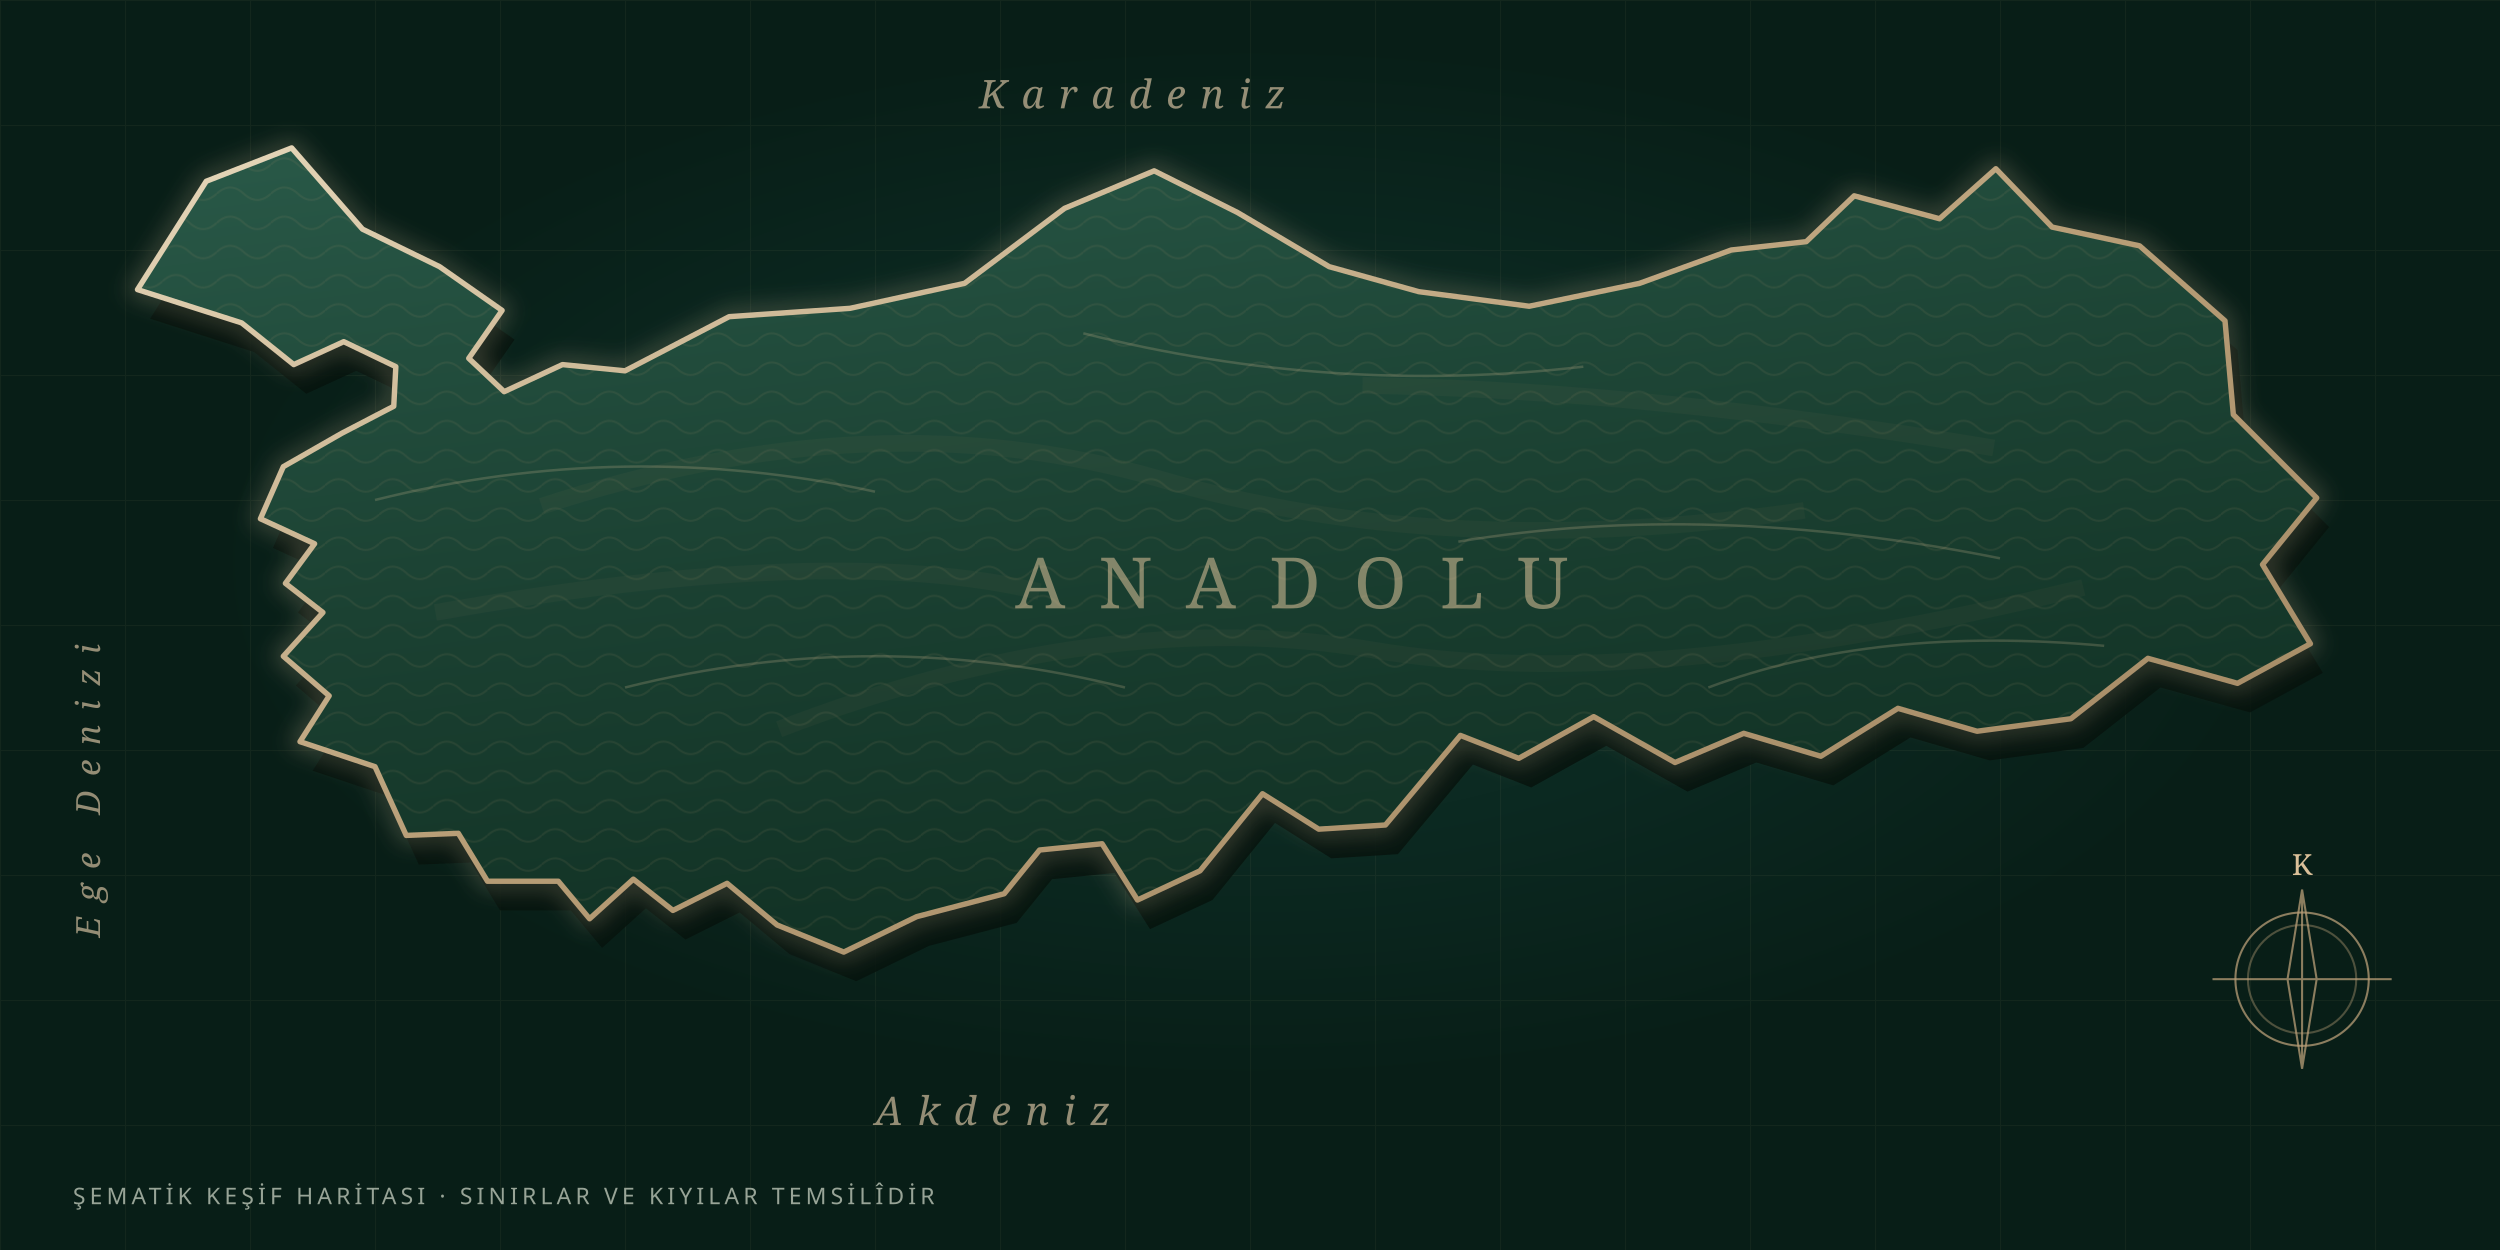
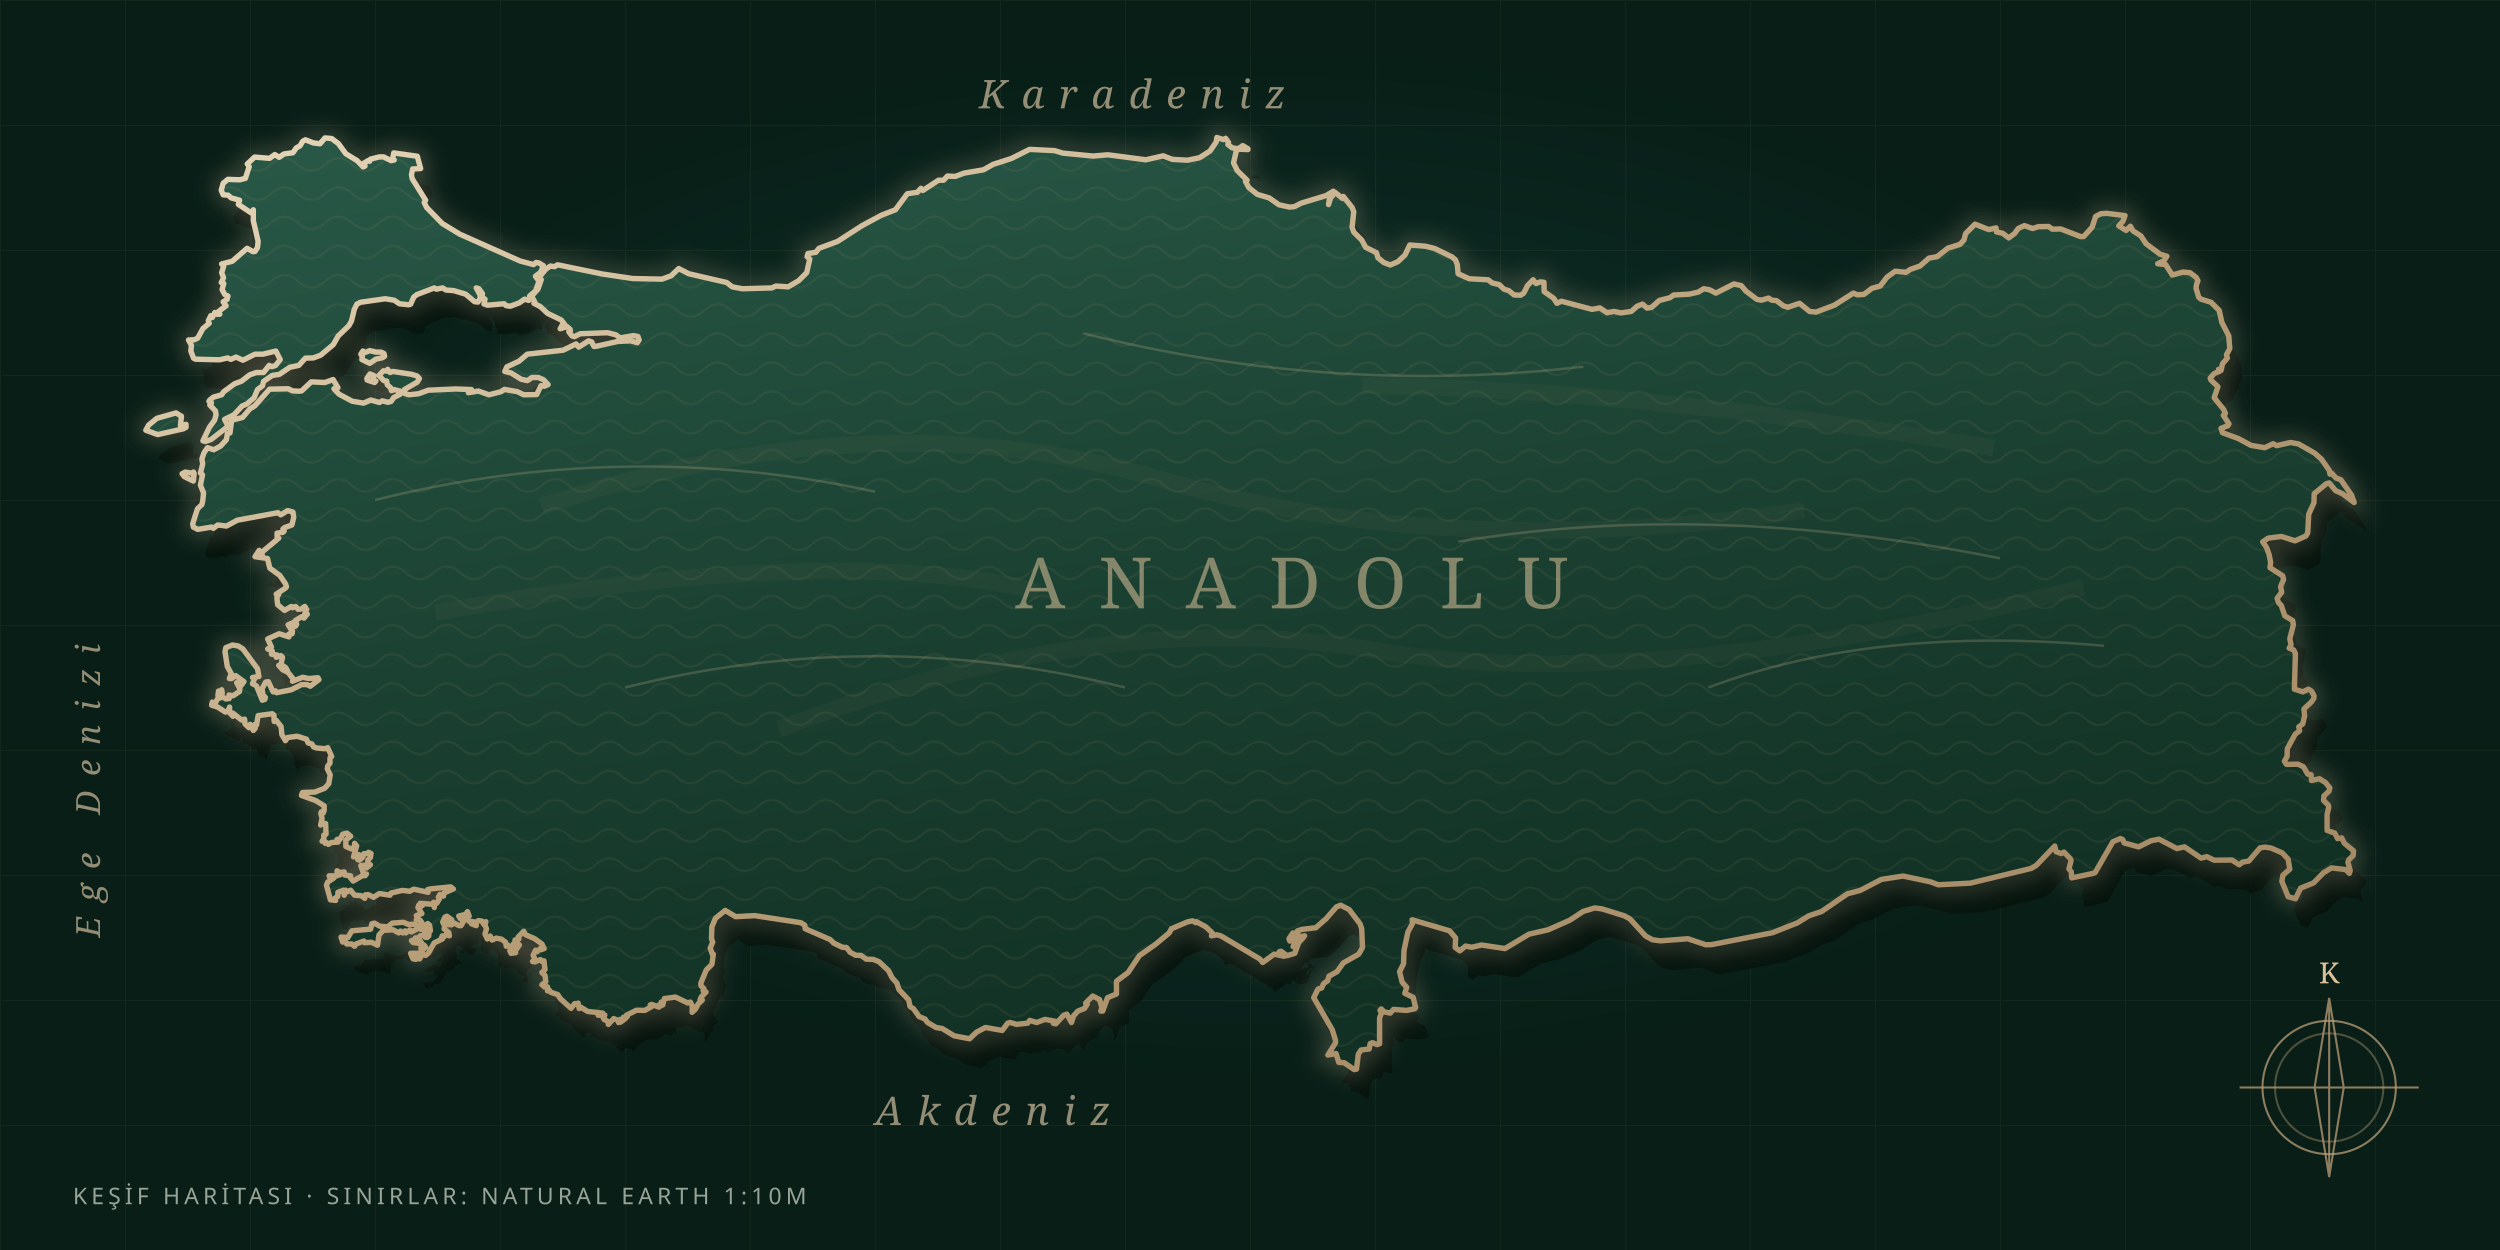
<svg xmlns="http://www.w3.org/2000/svg" viewBox="0 0 1200 600">
  <defs>
    <radialGradient id="sea" cx=".5" cy=".45" r=".75">
      <stop stop-color="#0f352c" />
      <stop offset=".55" stop-color="#081e17" />
    </radialGradient>
    <linearGradient id="land" x1="0" y1="0" x2=".35" y2="1">
      <stop stop-color="#295948" />
      <stop offset=".55" stop-color="#1b4132" />
      <stop offset="1" stop-color="#113124" />
    </linearGradient>
    <linearGradient id="gold" x1="0" y1="0" x2="1" y2="1">
      <stop stop-color="#e6d7ba" />
      <stop offset=".5" stop-color="#b89e77" />
      <stop offset="1" stop-color="#9f8561" />
    </linearGradient>
    <pattern id="grid" width="60" height="60" patternUnits="userSpaceOnUse">
      <path d="M60 0H0V60" fill="none" stroke="#b89e77" stroke-opacity=".07" />
    </pattern>
    <pattern id="relief" width="26" height="14" patternUnits="userSpaceOnUse">
      <path d="M0 9Q6.5 3 13 9T26 9" fill="none" stroke="#b89e77" stroke-opacity=".1" stroke-width="1" />
    </pattern>
+     <path id="tr" d="M1054.3 136.7 1054.1 138.4 1055.4 142.7 1056.5 143.6 1061.3 145.1 1065.2 149.0 1066.5 154.8 1069.8 161.2 1070.3 167.3 1068.7 170.3 1069.1 171.9 1066.8 174.6 1066.1 177.8 1064.9 177.3 1065.3 178.3 1062.8 179.3 1060.9 181.5 1061.2 182.4 1064.6 185.6 1062.8 190.9 1067.4 196.6 1068.2 198.5 1067.2 199.3 1069.9 203.5 1069.3 204.4 1066.1 205.6 1066.8 207.7 1074.4 210.5 1080.5 213.8 1087.1 214.9 1091.1 213.0 1092.8 213.9 1099.5 212.4 1103.3 213.1 1111.0 217.5 1114.2 220.3 1118.0 225.7 1118.4 227.6 1119.2 227.1 1121.2 229.4 1123.6 230.3 1128.7 237.6 1130.0 241.2 1124.4 237.0 1121.1 235.5 1118.0 231.8 1116.6 232.2 1110.8 237.0 1110.7 241.3 1108.2 246.8 1107.7 255.8 1106.8 257.3 1101.6 259.6 1095.1 257.5 1088.7 258.3 1086.1 260.1 1087.9 262.7 1089.2 266.3 1089.9 270.0 1089.6 272.5 1095.7 276.4 1096.1 278.2 1094.7 281.5 1095.2 284.3 1093.0 287.2 1093.7 289.3 1095.0 290.6 1096.7 295.6 1100.5 297.9 1100.8 300.0 1099.1 306.6 1099.7 309.6 1098.8 311.1 1101.0 312.0 1101.8 313.7 1101.3 330.8 1105.4 332.1 1108.0 330.8 1109.6 331.8 1110.7 333.9 1110.7 335.1 1109.5 336.9 1105.9 340.3 1106.2 343.7 1105.3 347.5 1103.4 348.9 1103.8 350.8 1101.7 352.4 1097.9 359.4 1097.8 363.1 1096.5 365.4 1097.5 366.9 1103.0 366.8 1105.6 368.0 1107.7 371.6 1109.3 371.8 1109.5 374.6 1113.4 373.8 1116.3 375.7 1118.3 378.2 1117.9 379.8 1115.5 382.0 1115.3 384.2 1117.6 386.5 1117.8 387.7 1117.0 390.9 1117.0 398.6 1120.7 399.9 1122.0 402.5 1124.0 402.2 1125.3 404.8 1129.7 408.4 1129.5 410.7 1127.4 412.7 1127.0 413.9 1128.1 417.8 1127.7 419.2 1125.9 417.4 1119.1 416.6 1115.2 419.0 1110.5 423.8 1104.3 426.3 1101.8 431.4 1098.3 430.4 1095.3 423.0 1095.8 420.1 1099.1 417.2 1098.3 412.4 1095.5 409.4 1090.2 407.1 1087.3 406.6 1084.8 407.0 1079.4 413.3 1076.5 413.8 1074.8 415.1 1071.3 412.8 1062.8 412.9 1059.3 411.2 1056.5 411.9 1048.6 406.5 1044.9 407.3 1036.3 402.8 1032.4 403.6 1026.5 406.5 1019.6 404.6 1018.9 403.0 1017.8 402.5 1014.2 404.0 1005.7 418.8 1004.8 419.2 994.4 421.4 994.2 418.4 993.1 417.1 994.1 413.1 993.8 412.2 990.7 409.0 989.4 409.7 986.9 408.8 986.3 406.1 977.5 415.3 975.1 416.8 945.8 423.9 930.4 424.7 926.7 423.3 913.5 420.5 903.1 422.1 892.9 427.4 886.8 429.0 874.4 437.5 868.2 439.6 862.7 443.0 850.8 447.7 821.7 453.4 818.8 453.5 810.2 450.6 797.1 451.6 793.2 451.1 789.9 449.3 782.4 441.1 779.7 439.6 769.1 436.3 765.5 435.8 759.9 437.5 753.5 441.7 743.1 446.3 733.9 448.4 722.4 455.3 711.1 453.6 706.4 454.7 703.5 454.1 700.7 456.4 698.5 454.8 698.7 450.2 695.8 446.8 677.8 441.5 678.0 443.3 675.8 447.3 673.9 456.3 673.7 462.6 671.8 466.4 673.0 471.4 675.2 473.9 674.3 476.8 678.3 478.7 679.5 483.6 679.1 484.2 675.2 485.0 668.9 484.5 667.3 486.3 664.4 485.7 663.0 484.3 662.4 485.0 663.2 486.0 662.2 488.6 662.2 501.0 661.0 501.4 658.8 500.5 657.7 500.9 657.2 503.5 653.3 504.0 652.0 506.0 651.1 513.2 650.0 513.4 645.2 510.1 642.6 509.9 641.3 505.7 637.4 506.4 641.1 500.5 641.0 499.2 639.5 494.3 630.6 478.9 632.6 474.8 634.4 474.2 635.3 472.2 637.3 470.7 637.9 468.6 641.8 466.4 644.8 462.2 652.2 458.0 654.0 454.8 653.6 445.7 652.8 443.4 647.6 436.6 643.5 434.5 641.5 435.3 636.5 441.0 631.6 445.3 624.9 446.1 622.8 446.8 621.0 449.2 621.2 448.4 620.6 447.8 618.7 450.6 619.1 451.7 619.9 450.5 621.1 450.9 621.3 449.8 622.1 450.7 622.1 448.8 622.9 448.3 623.8 449.8 626.2 449.2 621.5 452.0 620.7 454.4 623.9 450.9 625.5 450.2 623.4 452.4 621.5 457.6 617.8 458.7 614.9 456.6 614.1 456.8 613.5 457.9 616.4 459.0 611.6 458.0 606.1 462.0 604.7 460.3 586.0 449.2 584.0 448.7 581.5 449.2 581.9 447.8 578.8 444.9 574.3 442.4 574.0 442.9 572.4 442.0 570.0 442.5 562.3 445.8 561.2 447.8 554.6 453.3 546.9 458.7 541.5 466.8 535.9 471.0 535.9 477.1 531.6 478.9 529.3 485.3 528.4 485.3 528.9 483.6 527.8 479.8 524.5 478.1 521.1 481.5 521.9 482.0 520.5 484.1 517.4 485.3 515.3 487.6 514.3 490.8 512.1 486.8 510.6 487.3 506.8 491.4 505.6 491.2 506.4 490.2 501.6 489.3 497.6 490.8 494.3 489.8 493.3 491.1 488.0 491.7 484.9 490.8 483.7 491.1 481.1 494.6 473.0 493.2 468.8 495.4 465.4 498.6 458.0 497.2 452.3 493.7 449.3 493.2 445.1 490.7 444.1 489.2 441.1 487.9 438.5 484.2 436.8 483.1 436.2 480.0 431.5 475.0 430.5 471.9 428.2 469.3 426.5 465.9 421.9 461.6 419.1 460.5 415.8 460.4 413.3 458.6 410.7 458.5 408.1 457.1 406.3 454.8 404.4 454.7 400.2 452.7 398.5 451.0 386.5 445.8 386.3 444.1 384.4 442.9 362.2 439.5 353.1 440.0 348.1 437.0 343.4 440.8 341.7 444.9 341.5 450.6 342.1 452.2 340.9 455.1 342.1 458.5 342.4 458.0 341.7 462.9 339.0 465.6 336.4 471.9 336.5 473.2 337.9 474.6 337.5 475.6 338.9 476.2 336.6 478.5 336.0 480.0 337.1 480.0 335.1 481.9 333.8 484.4 332.2 485.9 332.3 482.9 331.4 481.0 330.1 481.4 324.2 478.6 318.9 479.3 318.1 482.4 317.4 481.0 317.0 482.9 316.3 482.4 316.3 483.4 312.8 482.1 312.1 482.4 313.2 482.4 313.2 482.9 309.5 485.0 305.5 484.9 300.7 487.3 301.1 487.9 299.2 488.3 300.3 488.8 297.9 490.6 296.9 490.8 297.7 489.3 296.6 489.8 294.6 488.9 292.0 491.7 291.8 490.3 289.9 489.3 289.3 487.9 290.0 488.2 290.3 487.2 287.1 487.3 287.6 486.6 289.3 486.3 282.1 485.5 278.7 483.4 278.0 484.1 277.5 481.5 277.2 482.0 275.9 481.7 274.1 484.0 269.0 479.4 267.7 477.4 264.4 476.3 263.5 475.1 262.8 475.6 262.8 473.7 261.2 473.7 261.6 473.2 260.1 472.7 262.0 471.2 261.6 468.2 260.1 466.8 261.6 465.4 261.1 461.2 260.1 461.5 259.4 460.6 256.8 461.7 255.6 461.5 256.8 460.5 255.9 458.5 257.1 456.1 257.8 456.8 260.1 454.6 259.8 455.8 261.2 455.3 260.1 453.1 256.7 450.6 252.3 448.7 251.4 447.0 248.7 449.8 249.1 450.7 247.2 451.2 247.1 452.9 246.4 453.1 247.6 455.6 248.6 454.3 248.3 452.7 249.3 453.6 247.2 456.6 247.5 457.3 245.3 457.6 244.7 456.3 246.0 455.1 244.0 453.8 243.0 454.2 242.7 452.3 240.7 450.8 238.2 450.3 236.2 451.2 235.3 449.3 233.9 450.7 232.8 448.3 233.5 445.9 232.8 443.9 233.2 442.4 232.4 443.9 231.3 442.1 229.6 441.9 228.4 442.6 228.6 444.3 226.3 443.4 227.1 442.4 225.1 442.2 224.6 441.5 224.5 440.0 225.2 439.7 224.4 437.6 223.5 438.9 220.2 439.7 221.0 441.0 222.9 441.5 221.3 444.3 220.3 444.3 216.8 442.4 216.8 443.9 214.8 443.8 214.8 442.5 216.8 441.5 214.5 439.8 213.6 440.2 212.5 442.6 213.4 444.3 213.2 445.9 215.4 447.6 215.7 449.2 214.2 448.5 213.0 449.8 212.3 449.2 211.9 450.2 212.3 450.7 208.4 452.6 205.6 457.5 204.3 458.6 202.8 458.0 201.4 460.3 200.2 459.5 199.6 460.5 198.2 460.2 197.1 457.6 201.3 457.6 204.3 454.6 203.6 453.7 202.0 455.1 202.8 453.2 201.5 451.3 201.0 452.8 198.3 452.4 197.5 451.5 199.8 450.7 199.4 450.2 200.9 450.2 201.7 449.2 204.3 448.8 204.1 449.9 205.0 450.0 205.8 449.3 205.9 448.3 203.9 447.3 205.5 445.3 206.6 446.8 206.2 444.1 205.3 443.3 202.0 446.1 201.3 445.3 197.5 447.3 196.8 446.4 194.8 447.8 194.5 446.8 193.3 447.8 192.2 446.9 191.4 447.8 188.7 446.3 183.9 446.6 181.9 448.8 181.2 453.7 178.3 452.3 175.0 452.5 174.7 451.7 170.9 453.1 170.2 454.2 168.8 453.1 166.4 453.1 165.8 451.8 164.5 452.2 163.7 449.8 167.0 450.0 168.9 446.8 177.9 446.0 178.5 443.4 179.7 443.1 182.3 444.6 186.1 444.9 188.3 443.1 193.7 442.7 196.1 443.8 199.1 443.6 200.9 444.9 202.5 442.9 201.6 441.6 199.8 441.5 200.7 440.7 199.8 439.5 202.5 438.5 200.6 435.6 201.3 436.1 201.7 435.6 200.9 434.6 202.8 434.6 201.7 433.6 208.1 434.1 208.5 435.6 208.1 433.1 209.6 433.6 211.1 431.2 210.4 430.7 211.1 429.3 212.9 430.1 213.0 428.7 217.6 426.7 216.3 425.7 206.4 426.7 205.3 427.0 205.5 428.3 198.6 426.8 196.7 427.8 193.1 427.4 187.6 428.7 187.2 429.7 182.1 428.9 179.3 430.7 176.7 429.4 175.4 429.5 175.1 431.2 173.3 429.9 170.2 429.7 168.3 427.3 166.6 428.1 166.0 427.3 165.2 429.7 164.9 427.3 162.2 428.3 162.1 430.3 160.7 431.2 161.1 432.2 158.6 431.9 156.7 424.9 157.3 423.4 160.3 421.4 159.5 420.9 158.4 421.4 158.0 420.4 161.8 420.4 161.8 418.0 162.8 418.6 163.0 420.0 164.0 418.7 165.2 418.5 165.4 420.0 168.3 420.4 167.9 420.9 169.5 422.9 174.0 420.3 175.3 420.3 175.9 419.5 174.7 420.0 173.2 415.5 176.6 415.1 175.9 416.6 177.8 415.1 176.6 414.2 176.6 412.8 177.8 411.6 178.1 409.7 176.9 409.1 176.6 409.7 174.6 409.8 174.1 411.5 172.5 412.9 171.7 412.6 172.7 411.8 172.2 410.2 170.9 410.2 169.7 411.3 171.2 406.0 170.2 404.8 170.0 406.8 168.7 407.5 166.0 406.3 166.0 403.2 168.3 401.4 166.6 399.9 164.5 400.4 163.2 402.9 161.8 402.9 162.3 404.2 159.0 404.4 157.6 405.3 156.8 404.5 156.1 404.8 155.8 403.8 154.6 403.8 155.5 402.5 155.4 400.9 156.5 400.4 156.3 395.3 154.7 395.2 153.9 396.0 154.6 392.8 154.0 390.5 154.2 389.7 155.1 390.3 155.6 389.1 155.6 386.8 151.6 384.3 144.7 381.8 145.2 380.4 151.1 380.2 155.8 378.4 157.8 376.2 158.5 372.0 157.1 369.0 157.3 367.7 158.4 366.3 158.4 363.8 159.2 363.1 157.3 358.9 155.9 359.4 151.8 359.0 150.5 358.5 149.7 357.1 147.9 356.6 147.1 354.8 142.7 353.4 138.1 354.0 137.0 355.5 135.3 352.6 134.9 348.7 132.6 345.8 131.6 346.3 131.5 343.3 130.7 342.6 123.9 343.5 123.1 348.1 122.4 347.7 122.5 349.6 121.6 350.6 120.1 347.7 120.0 349.2 119.5 349.3 117.6 347.5 117.4 345.2 115.9 345.6 111.8 342.3 111.8 343.8 110.2 342.1 110.2 339.4 109.4 341.3 108.2 341.8 104.5 339.4 101.6 338.5 101.9 337.0 103.3 337.6 104.5 335.3 105.7 335.0 104.6 333.8 104.9 331.7 105.7 332.5 106.4 331.1 106.7 332.7 106.0 334.0 108.4 335.5 110.0 335.3 109.9 333.6 111.8 334.0 115.0 331.9 115.1 330.5 113.6 327.7 115.7 329.1 117.1 327.2 113.1 324.3 111.2 325.7 110.1 325.7 111.0 323.3 109.1 319.9 108.0 312.8 108.4 310.9 111.6 309.6 114.4 310.1 116.6 311.5 123.6 321.0 124.3 324.7 121.2 325.2 122.2 325.7 121.2 328.2 123.1 329.2 125.9 336.1 127.1 335.7 127.4 334.8 126.2 333.6 125.8 330.6 127.5 327.4 128.8 327.2 131.1 332.1 132.2 331.6 132.7 332.5 139.8 331.1 144.8 328.6 147.4 328.6 148.9 329.4 153.1 326.2 152.6 325.3 148.2 325.7 145.3 325.1 140.4 327.0 141.0 326.2 138.3 322.8 135.7 321.5 133.8 319.4 137.1 321.9 137.9 321.8 137.2 320.5 134.9 318.9 135.6 315.5 134.8 314.7 132.6 315.5 133.0 314.4 130.3 314.0 130.7 312.5 128.5 311.5 130.3 310.6 128.5 306.7 134.0 304.2 138.7 305.7 138.3 304.7 139.8 303.7 140.2 304.2 140.4 303.1 140.2 301.8 139.8 302.3 138.3 299.9 140.6 298.9 140.9 300.4 141.8 300.6 142.4 299.7 141.7 297.9 144.8 296.0 145.9 296.7 147.5 294.8 146.3 294.5 147.2 292.6 146.3 291.1 144.7 292.3 143.1 292.5 141.9 291.1 140.4 291.7 139.8 291.1 136.6 293.0 133.3 290.3 132.9 286.9 133.8 285.2 132.6 285.2 137.0 282.3 137.5 281.7 137.1 280.3 134.3 276.2 129.5 272.7 128.4 268.1 122.4 267.2 124.4 264.2 124.8 264.9 123.9 265.6 125.8 266.6 125.8 265.0 133.8 258.3 133.0 257.8 133.0 255.9 135.8 255.5 136.4 254.9 135.8 253.9 136.7 253.2 140.1 252.0 141.0 248.3 140.6 245.8 138.1 245.1 134.8 247.1 133.4 246.1 113.9 249.7 108.7 252.5 104.5 252.0 102.4 253.6 101.5 253.0 94.9 254.1 92.8 253.0 92.5 251.4 94.8 244.2 96.9 242.2 97.3 240.5 97.7 236.6 96.2 232.9 97.2 227.9 96.2 227.1 97.3 222.7 96.9 220.3 97.9 217.4 99.6 214.9 102.6 215.9 105.9 214.1 108.7 211.0 109.1 208.2 110.4 207.8 111.2 201.7 116.4 200.4 119.9 196.3 122.3 194.8 129.4 186.8 138.3 186.6 140.4 187.6 143.5 187.8 144.8 187.6 149.4 183.3 155.9 183.6 159.9 182.2 162.2 186.1 160.3 186.6 162.7 189.2 169.1 192.6 174.5 193.5 178.0 192.0 182.1 193.2 183.5 192.4 186.2 193.1 187.7 192.7 189.0 190.8 192.0 189.3 192.9 188.0 189.2 187.0 187.9 187.5 187.5 186.1 185.9 184.7 185.6 182.9 184.2 182.7 181.9 180.2 184.0 178.0 185.6 178.1 186.1 177.3 187.2 178.8 188.6 178.3 197.7 179.7 200.2 180.5 201.3 181.7 200.3 183.4 194.1 187.0 194.3 188.9 196.3 189.5 200.9 189.0 205.6 187.3 218.7 186.7 226.3 187.0 224.8 188.5 229.6 187.7 234.7 189.5 240.5 188.0 242.1 186.9 248.3 188.0 251.4 189.5 257.6 189.4 259.7 185.1 261.3 185.4 263.1 184.6 260.9 182.3 258.4 181.2 255.4 181.2 253.1 182.7 250.1 182.0 245.3 179.0 242.3 178.3 243.3 176.1 249.1 173.4 253.1 170.0 270.3 168.1 276.5 165.1 277.8 166.6 282.5 163.6 284.0 164.1 285.1 166.3 285.8 166.3 296.5 163.9 302.8 163.6 305.9 164.5 306.8 163.2 306.2 161.5 304.0 161.1 297.7 162.2 295.6 160.7 291.6 159.7 278.5 160.2 275.7 161.6 274.5 161.2 273.0 159.2 273.8 158.7 273.6 158.0 272.2 156.8 268.9 157.8 270.0 155.8 270.7 156.3 271.1 155.8 269.4 153.6 262.8 150.4 259.4 147.2 256.3 145.6 256.7 145.0 255.2 142.1 258.2 138.8 259.8 134.2 258.6 133.4 262.0 129.2 264.2 127.7 266.2 128.0 267.6 127.1 289.0 131.5 303.7 133.7 317.7 134.0 322.1 132.4 325.8 128.9 330.6 131.4 348.8 135.6 351.5 137.7 356.3 138.6 370.5 138.2 372.4 137.3 378.3 137.7 383.4 134.7 387.2 130.9 388.7 124.3 387.4 123.2 387.8 121.7 391.6 121.1 393.1 119.2 402.0 115.9 413.8 108.3 423.1 103.3 429.8 100.7 435.5 93.0 440.3 92.3 442.1 90.4 443.0 91.4 450.5 86.5 452.9 86.5 454.8 84.5 458.5 84.7 462.7 83.1 472.1 81.5 476.7 78.9 485.4 76.1 494.2 71.7 506.2 72.3 510.2 73.5 524.6 74.9 531.8 74.3 550.0 76.7 558.3 74.8 562.7 76.5 570.0 76.9 575.8 75.7 580.8 72.5 583.8 68.1 584.1 66.0 587.2 67.0 588.3 66.4 589.7 68.4 589.4 69.4 591.5 71.0 594.4 71.4 596.5 69.9 599.0 71.4 599.0 71.8 594.6 71.6 593.4 72.5 592.1 78.2 593.9 81.9 598.6 86.5 597.8 87.0 599.4 90.0 603.5 93.3 609.2 95.0 613.9 98.3 618.9 99.4 621.3 99.2 624.6 97.5 636.5 93.9 640.0 91.8 638.4 93.8 637.7 98.2 638.7 95.0 640.9 92.4 644.5 95.3 644.8 94.3 649.0 99.6 649.8 101.6 649.0 109.1 649.8 111.4 653.7 115.3 655.5 118.7 660.7 121.3 661.4 123.7 664.2 126.0 667.3 127.2 671.0 125.6 674.4 122.4 676.7 117.6 684.3 118.2 688.7 119.3 696.9 123.3 698.6 124.7 699.5 127.0 699.9 131.4 705.2 133.8 714.3 134.3 716.2 135.8 719.6 136.6 721.9 138.8 724.2 139.5 726.8 141.6 729.9 141.7 731.4 140.7 733.2 137.1 735.9 134.3 737.3 136.1 739.3 135.3 741.1 135.5 741.2 140.0 745.8 143.2 747.3 145.6 749.5 144.6 764.2 148.5 767.9 147.8 771.4 150.1 774.7 149.5 778.1 150.2 783.0 149.5 785.8 147.0 788.4 146.0 790.6 147.9 792.8 147.5 796.5 144.2 801.6 142.9 803.4 141.6 810.8 141.2 815.2 140.2 817.8 138.6 820.6 139.1 823.6 140.7 832.3 136.3 835.8 137.1 838.0 139.7 843.3 143.7 845.5 144.1 848.9 143.1 850.4 144.1 852.7 144.3 856.0 146.8 858.1 147.5 863.8 145.6 868.6 149.5 871.7 149.8 880.5 146.5 889.6 140.7 891.5 141.5 894.7 141.3 898.5 138.4 902.5 137.3 905.8 133.0 909.7 130.2 914.9 130.7 917.0 129.3 921.6 127.7 925.9 123.9 929.8 123.2 935.0 119.1 940.8 117.3 942.7 115.2 943.5 112.1 948.0 107.6 954.6 110.2 958.1 109.4 958.3 111.3 961.3 112.0 964.2 114.2 967.0 112.1 968.7 109.7 971.7 108.3 975.7 109.7 978.4 108.8 983.3 108.7 985.1 110.0 989.1 109.9 998.8 113.6 1000.2 113.5 1004.2 109.1 1005.9 103.9 1008.4 102.6 1011.2 102.4 1020.0 103.5 1019.0 106.2 1017.0 108.4 1020.5 110.6 1022.6 108.6 1023.8 110.8 1027.6 113.2 1030.1 117.0 1036.8 122.0 1040.1 123.0 1038.7 125.1 1035.7 126.6 1039.5 127.0 1042.7 132.0 1047.8 130.6 1051.2 130.9 1054.2 133.2 1055.0 134.8ZM200.3 75.0 201.9 80.9 198.1 81.1 197.5 83.8 197.8 85.7 204.3 96.1 203.6 97.2 204.8 99.6 212.3 107.3 220.7 112.4 249.7 125.3 256.1 127.0 257.3 126.0 258.6 126.2 260.8 127.5 259.6 130.6 257.0 132.6 258.7 135.0 257.1 139.6 254.2 142.1 254.3 143.7 253.8 144.2 251.8 143.6 249.2 145.4 244.9 147.0 242.9 146.7 242.0 145.8 234.0 146.5 232.3 145.9 232.8 143.6 231.3 142.6 231.6 141.0 229.9 138.6 228.6 138.2 230.5 141.7 230.4 143.4 229.4 145.0 227.8 144.8 223.5 141.2 217.8 139.5 214.0 139.2 212.5 138.2 209.4 138.8 208.5 138.2 200.1 141.4 198.6 142.6 197.1 146.0 196.1 146.3 191.7 145.8 189.2 144.1 184.9 143.4 173.0 145.1 171.3 146.0 170.1 148.4 168.7 154.1 167.5 156.3 162.3 161.3 160.0 165.4 153.9 170.5 150.4 171.8 146.6 171.9 143.4 175.4 139.1 176.3 134.1 179.7 130.7 180.2 126.5 183.1 126.0 185.2 123.6 187.0 122.0 190.9 118.5 193.9 116.2 194.9 112.3 199.1 107.8 201.3 109.5 204.6 101.4 210.9 98.5 211.9 97.4 211.6 100.5 205.1 103.0 201.7 103.7 199.1 103.4 197.2 100.7 194.4 101.5 193.4 100.3 192.6 100.8 191.9 102.5 190.6 106.4 189.5 107.3 188.1 112.6 184.2 115.9 183.0 119.9 179.9 123.1 178.8 126.5 178.8 129.2 175.4 130.5 176.0 132.3 175.4 134.5 172.6 132.4 168.5 126.2 170.0 122.4 170.0 116.6 172.9 113.3 171.4 110.8 172.5 109.3 171.8 105.4 172.7 93.7 172.4 92.9 171.9 91.6 168.5 91.9 165.8 90.5 163.2 93.2 163.1 94.9 162.3 97.4 157.7 100.4 155.2 100.0 153.9 101.2 151.5 101.9 152.4 103.1 150.0 104.3 150.9 105.5 150.8 104.9 149.5 108.5 146.8 107.1 144.9 109.0 143.7 109.4 142.1 107.9 141.4 106.6 139.0 107.4 136.1 106.2 135.6 107.3 133.4 106.4 130.9 107.3 128.0 106.4 126.7 111.5 125.4 118.6 119.2 121.4 120.8 122.4 120.7 123.6 118.8 123.9 115.8 121.6 106.0 121.6 100.7 120.6 102.2 114.4 98.1 115.0 96.1 111.0 95.0 109.5 93.7 107.1 93.5 106.2 91.3 107.1 88.0 109.4 86.1 115.1 86.3 117.8 85.6 119.6 80.0 118.7 78.7 122.2 75.4 129.4 76.0 131.9 74.2 134.0 75.5 136.3 73.9 140.6 73.3 142.2 71.0 144.0 70.0 145.3 67.8 146.6 67.1 150.4 68.6 153.6 69.0 156.0 66.2 159.2 66.5 162.4 68.9 166.0 73.8 171.4 77.1 174.3 80.1 175.2 79.7 174.4 79.4 175.1 78.9 174.5 78.4 176.7 77.1 177.4 77.4 177.8 76.4 182.1 75.3 184.1 75.3 187.7 77.1 189.2 76.8 188.5 75.9 189.0 73.4ZM92.0 227.1 92.9 226.6 93.2 227.3 92.8 230.9 88.5 228.8 87.4 227.4 88.9 226.6ZM89.3 203.7 89.3 205.1 88.1 205.8 75.7 208.6 70.0 206.5 71.3 204.1 75.3 200.8 84.5 198.2 87.1 199.8 86.6 204.3ZM180.4 169.0 182.9 169.0 184.3 169.7 184.6 171.0 183.6 171.7 180.4 172.4 177.5 174.4 173.7 172.6 173.9 171.1 173.2 170.0 174.2 168.5 174.7 169.4 177.5 168.3ZM179.7 182.8 180.4 182.9 179.8 183.6 176.2 182.4 176.1 181.6 177.6 179.5 179.5 180.3 179.2 182.3Z" />
    <clipPath id="coast">
-       <path d="M66 139 99 87 140 71 174 110 211 128 241 149 225 172 242 188 270 175 300 178 350 152 408 148 463 136 511 100 554 82 594 102 638 128 681 140 734 147 787 136 831 120 867 116 890 94 931 105 958 81 985 109 1027 118 1068 154 1072 199 1112 239 1086 271 1109 309 1074 328 1031 316 994 345 949 351 911 340 874 363 837 352 804 366 765 344 729 364 701 353 665 396 633 398 606 381 576 418 546 432 529 405 499 408 482 429 440 440 405 457 373 444 349 424 323 437 304 422 283 441 268 423 234 423 220 400 195 401 180 368 144 356 158 334 136 315 155 294 137 280 151 261 125 249 136 224 164 208 189 195 190 176 165 164 141 175 116 155Z" />
+       <use href="#tr" />
    </clipPath>
    <filter id="glow" x="-5%" y="-10%" width="110%" height="120%">
      <feGaussianBlur stdDeviation="5" />
    </filter>
  </defs>
  <rect width="1200" height="600" fill="url(#sea)" />
  <rect width="1200" height="600" fill="url(#grid)" />
-   <path d="M66 139 99 87 140 71 174 110 211 128 241 149 225 172 242 188 270 175 300 178 350 152 408 148 463 136 511 100 554 82 594 102 638 128 681 140 734 147 787 136 831 120 867 116 890 94 931 105 958 81 985 109 1027 118 1068 154 1072 199 1112 239 1086 271 1109 309 1074 328 1031 316 994 345 949 351 911 340 874 363 837 352 804 366 765 344 729 364 701 353 665 396 633 398 606 381 576 418 546 432 529 405 499 408 482 429 440 440 405 457 373 444 349 424 323 437 304 422 283 441 268 423 234 423 220 400 195 401 180 368 144 356 158 334 136 315 155 294 137 280 151 261 125 249 136 224 164 208 189 195 190 176 165 164 141 175 116 155Z" fill="#06130d" transform="translate(6 14)" opacity=".85" />
-   <path d="M66 139 99 87 140 71 174 110 211 128 241 149 225 172 242 188 270 175 300 178 350 152 408 148 463 136 511 100 554 82 594 102 638 128 681 140 734 147 787 136 831 120 867 116 890 94 931 105 958 81 985 109 1027 118 1068 154 1072 199 1112 239 1086 271 1109 309 1074 328 1031 316 994 345 949 351 911 340 874 363 837 352 804 366 765 344 729 364 701 353 665 396 633 398 606 381 576 418 546 432 529 405 499 408 482 429 440 440 405 457 373 444 349 424 323 437 304 422 283 441 268 423 234 423 220 400 195 401 180 368 144 356 158 334 136 315 155 294 137 280 151 261 125 249 136 224 164 208 189 195 190 176 165 164 141 175 116 155Z" fill="none" stroke="#dbc099" stroke-width="7" stroke-opacity=".28" filter="url(#glow)" />
-   <path d="M66 139 99 87 140 71 174 110 211 128 241 149 225 172 242 188 270 175 300 178 350 152 408 148 463 136 511 100 554 82 594 102 638 128 681 140 734 147 787 136 831 120 867 116 890 94 931 105 958 81 985 109 1027 118 1068 154 1072 199 1112 239 1086 271 1109 309 1074 328 1031 316 994 345 949 351 911 340 874 363 837 352 804 366 765 344 729 364 701 353 665 396 633 398 606 381 576 418 546 432 529 405 499 408 482 429 440 440 405 457 373 444 349 424 323 437 304 422 283 441 268 423 234 423 220 400 195 401 180 368 144 356 158 334 136 315 155 294 137 280 151 261 125 249 136 224 164 208 189 195 190 176 165 164 141 175 116 155Z" fill="url(#land)" />
+   <use href="#tr" fill="#06130d" transform="translate(6 14)" opacity=".85" />
+   <use href="#tr" fill="none" stroke="#dbc099" stroke-width="7" stroke-opacity=".28" filter="url(#glow)" />
+   <use href="#tr" fill="url(#land)" />
  <g clip-path="url(#coast)">
    <rect width="1200" height="600" fill="url(#relief)" />
    <path d="M260 243Q420 190 557 230T866 245M374 350Q530 290 659 312T1000 282M209 294Q400 260 499 284M654 185Q788 187 957 215" fill="none" stroke="#b89e77" stroke-width="8" stroke-opacity=".05" />
    <path d="M180 240Q300 210 420 236M520 160Q640 190 760 176M300 330Q420 300 540 330M700 260Q820 240 960 268M820 330Q900 300 1010 310" fill="none" stroke="#dbc099" stroke-width="1.2" stroke-opacity=".22" />
  </g>
-   <path d="M66 139 99 87 140 71 174 110 211 128 241 149 225 172 242 188 270 175 300 178 350 152 408 148 463 136 511 100 554 82 594 102 638 128 681 140 734 147 787 136 831 120 867 116 890 94 931 105 958 81 985 109 1027 118 1068 154 1072 199 1112 239 1086 271 1109 309 1074 328 1031 316 994 345 949 351 911 340 874 363 837 352 804 366 765 344 729 364 701 353 665 396 633 398 606 381 576 418 546 432 529 405 499 408 482 429 440 440 405 457 373 444 349 424 323 437 304 422 283 441 268 423 234 423 220 400 195 401 180 368 144 356 158 334 136 315 155 294 137 280 151 261 125 249 136 224 164 208 189 195 190 176 165 164 141 175 116 155Z" fill="none" stroke="url(#gold)" stroke-width="2.6" stroke-linejoin="round" />
+   <use href="#tr" fill="none" stroke="url(#gold)" stroke-width="2.6" stroke-linejoin="round" />
  <g fill="#cbb99a" fill-opacity=".72" font-family="Georgia,serif" font-style="italic" letter-spacing="7">
    <text x="470" y="52" font-size="19">Karadeniz</text>
    <text x="420" y="540" font-size="19">Akdeniz</text>
    <text x="48" y="450" font-size="16" transform="rotate(-90 48 450)">Ege Denizi</text>
  </g>
  <text x="620" y="292" text-anchor="middle" font-family="Georgia,serif" font-size="34" letter-spacing="16" fill="#dbc099" fill-opacity=".55">ANADOLU</text>
-   <g transform="translate(1105 470)" fill="none" stroke="#b89e77" stroke-opacity=".75">
+   <g transform="translate(1118 522)" fill="none" stroke="#b89e77" stroke-opacity=".75">
    <circle r="32" />
    <circle r="26" stroke-opacity=".4" />
    <path d="M0-43 7 0 0 43-7 0ZM-43 0H43M0-43V43" />
    <text y="-50" fill="#dbc099" stroke="none" text-anchor="middle" font-family="Georgia,serif" font-size="14">K</text>
  </g>
-   <text x="35" y="578" fill="#bbc5b7" fill-opacity=".8" font-size="11" font-family="sans-serif" letter-spacing="2">ŞEMATİK KEŞİF HARİTASI · SINIRLAR VE KIYILAR TEMSİLÎDİR</text>
+   <text x="35" y="578" fill="#bbc5b7" fill-opacity=".8" font-size="11" font-family="sans-serif" letter-spacing="2">KEŞİF HARİTASI · SINIRLAR: NATURAL EARTH 1:10M</text>
</svg>
